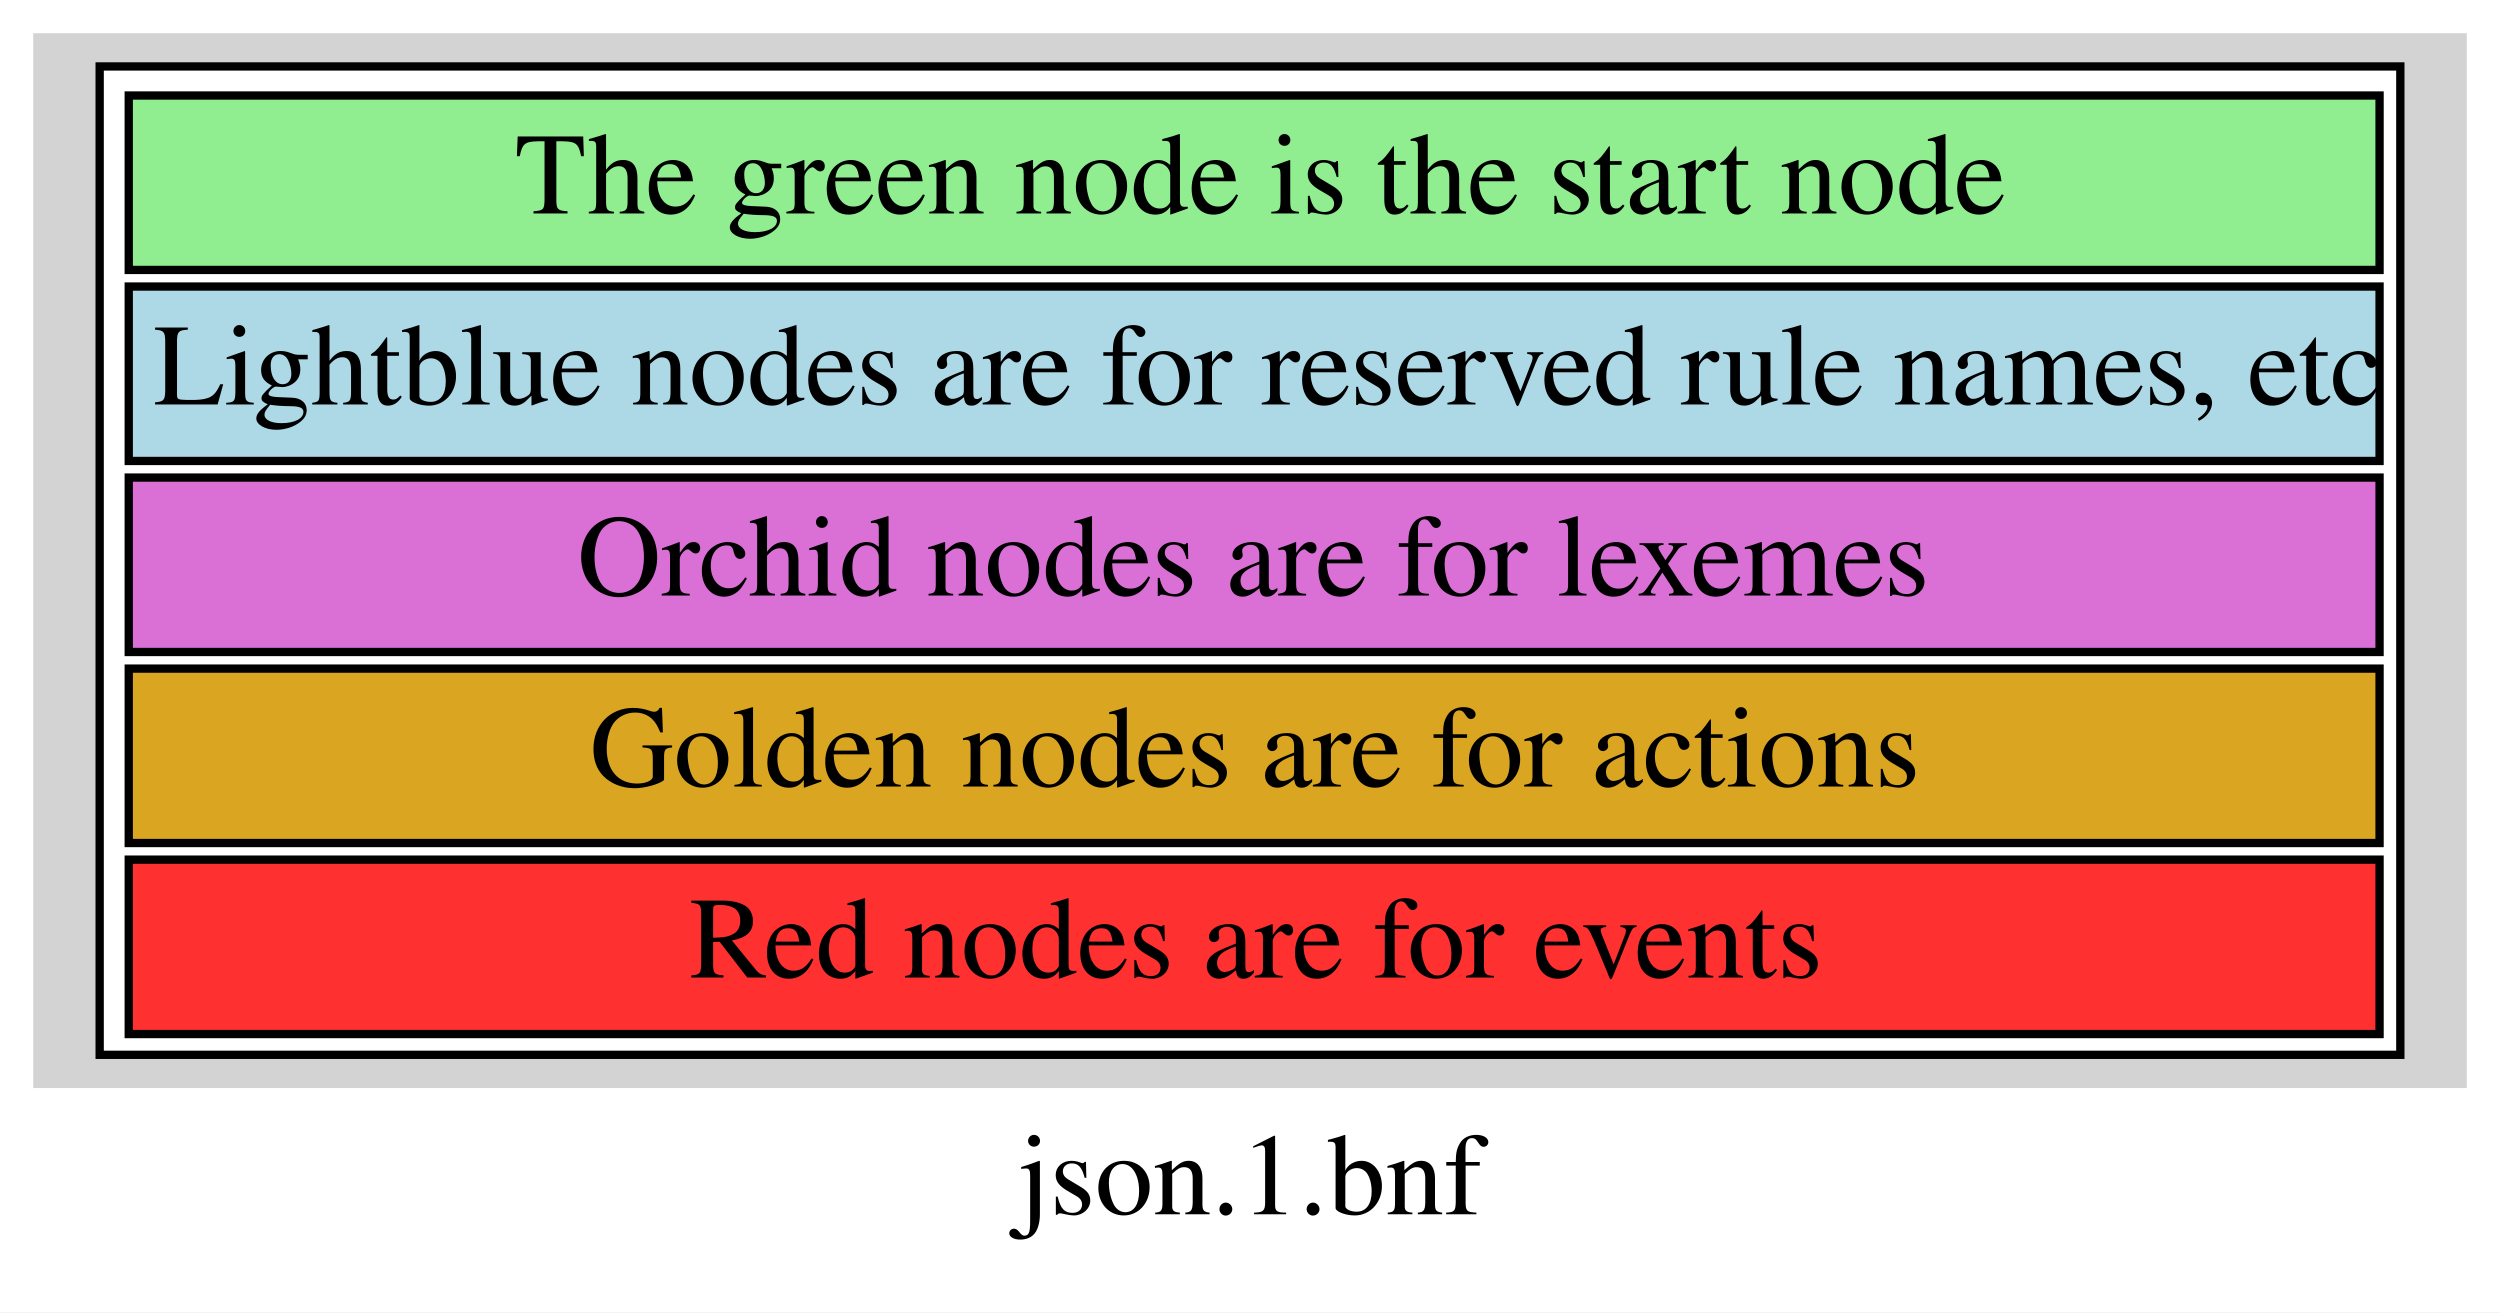
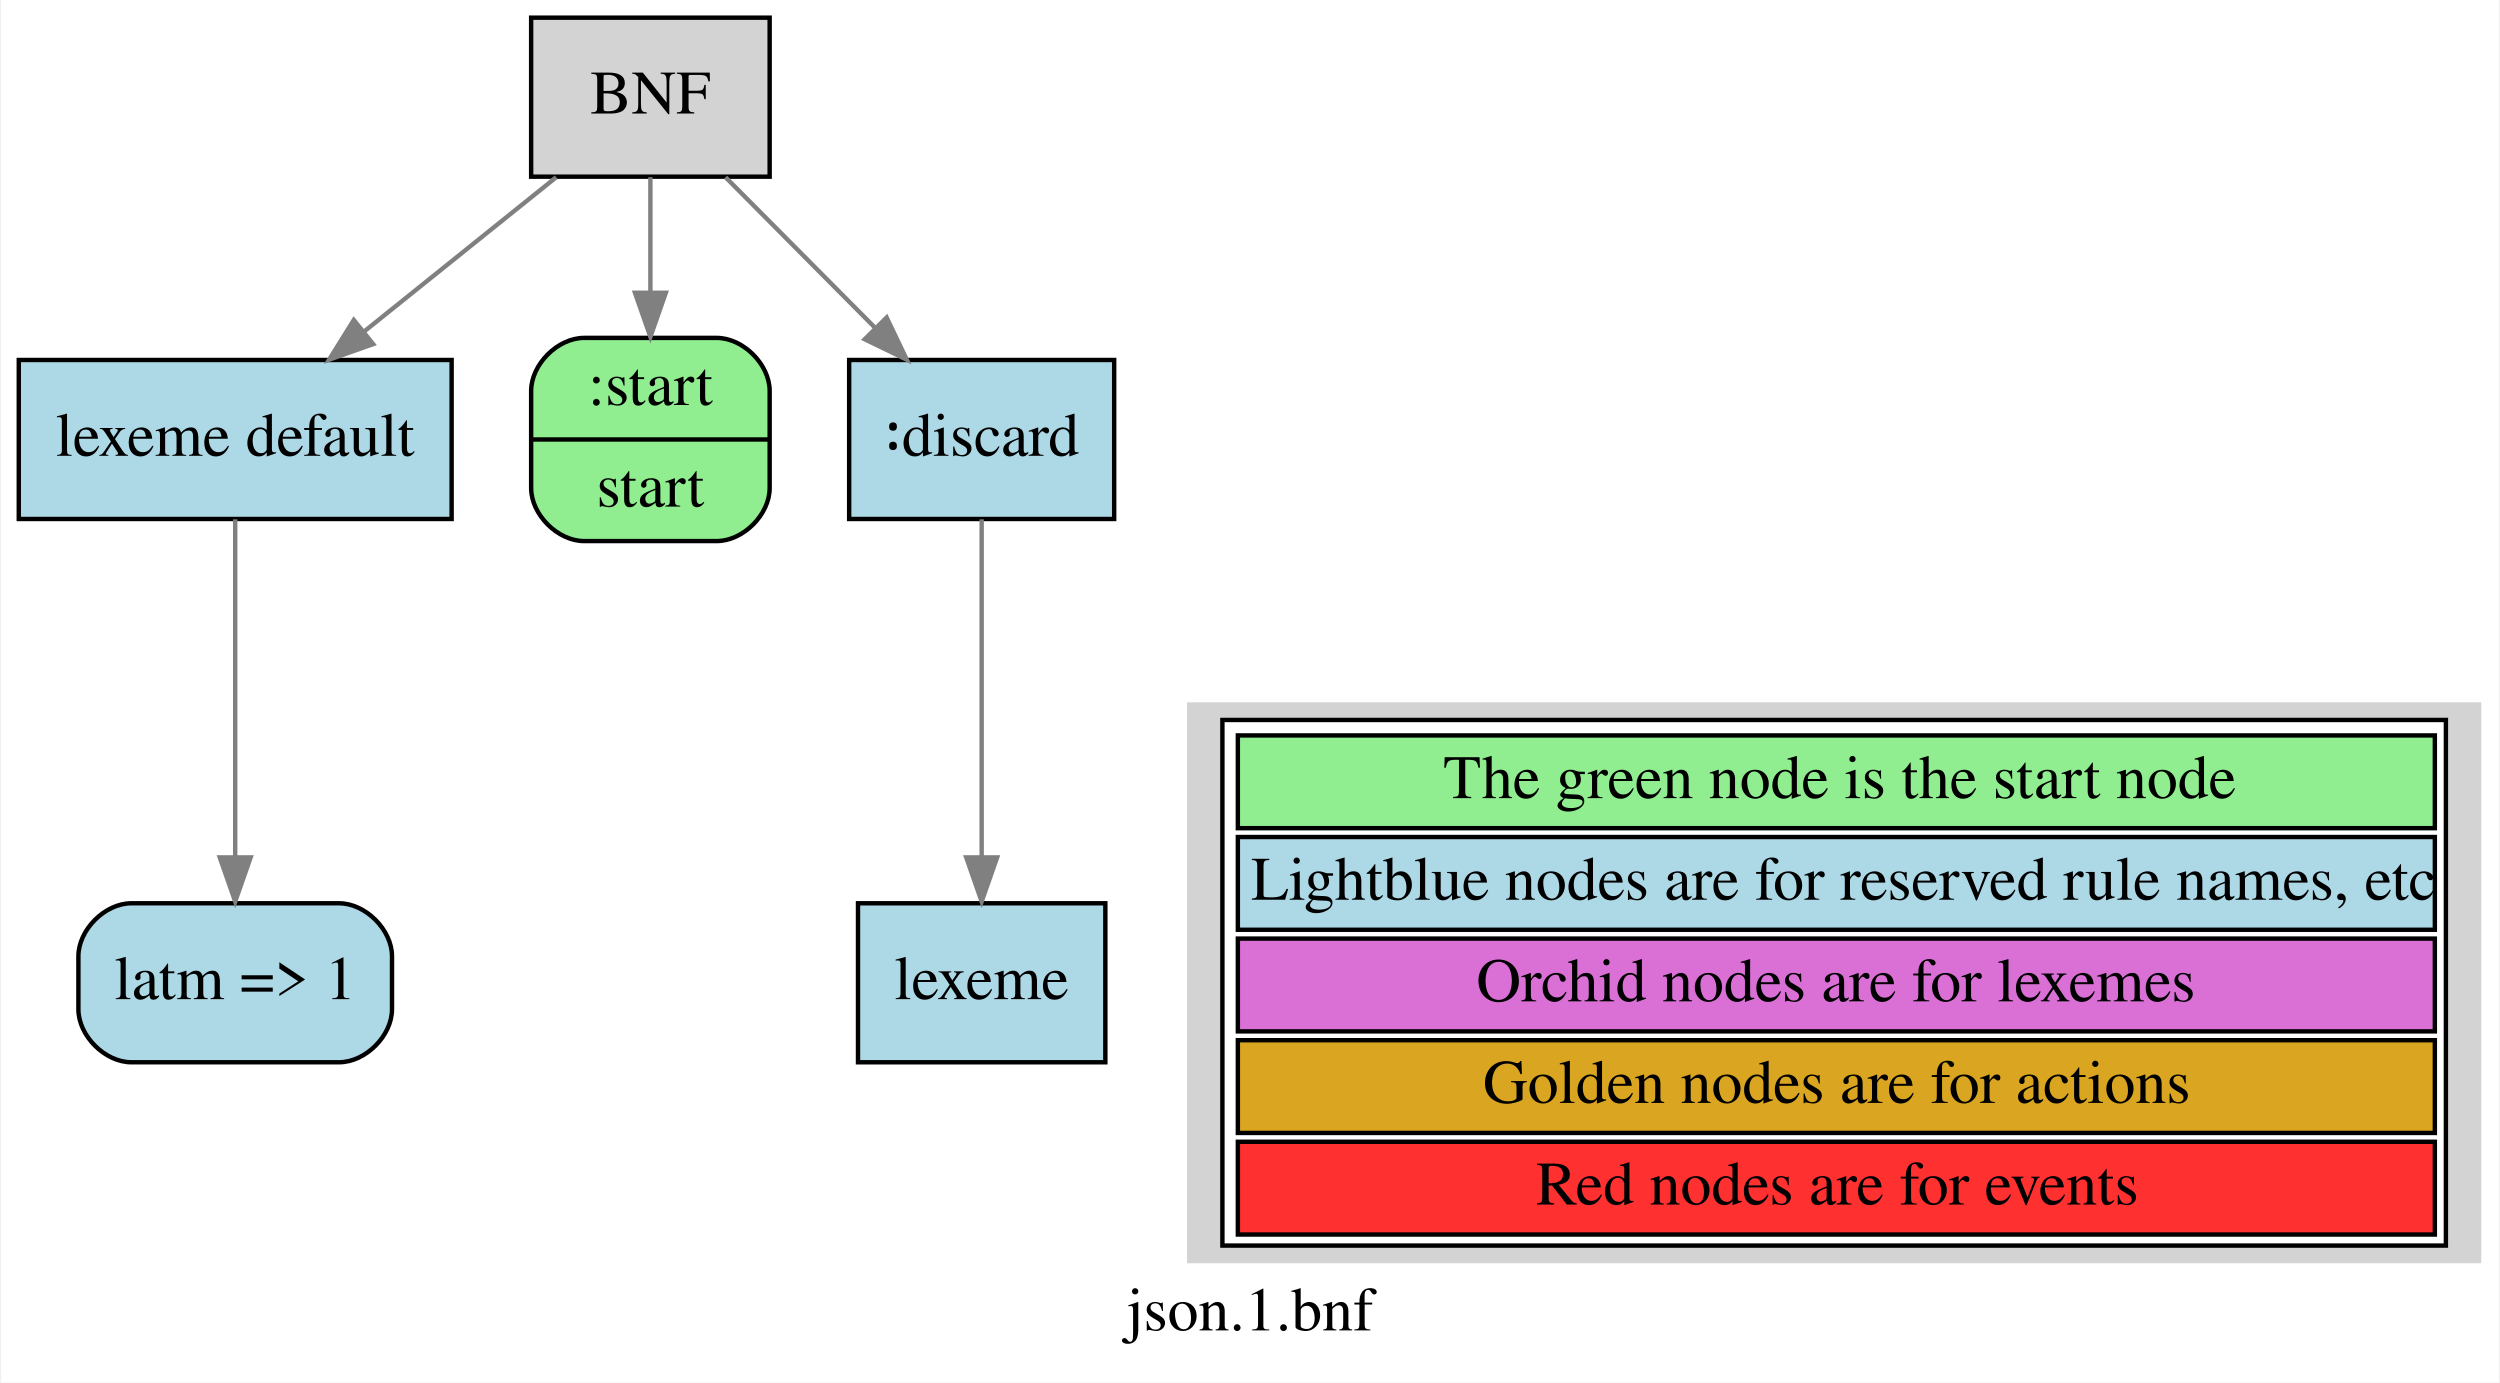
- <svg xmlns="http://www.w3.org/2000/svg" width="301pt" height="158pt" viewBox="0.00 0.00 301.00 158.00">
-   <g id="graph0" class="graph" transform="scale(1 1) rotate(0) translate(4 154)">
-     <polygon fill="white" stroke="none" points="-4,4 -4,-154 297,-154 297,4 -4,4" />
-     <text text-anchor="middle" x="146.5" y="-7.8" font-family="Times,serif" font-size="14.00">json.1.bnf</text>
+ <svg xmlns="http://www.w3.org/2000/svg" width="566pt" height="313pt" viewBox="0.00 0.00 565.50 313.00">
+   <g id="graph0" class="graph" transform="scale(1 1) rotate(0) translate(4 309)">
+     <polygon fill="white" stroke="none" points="-4,4 -4,-309 561.5,-309 561.5,4 -4,4" />
+     <text text-anchor="middle" x="278.75" y="-7.8" font-family="Times,serif" font-size="14.00">json.1.bnf</text>
    <g id="node1" class="node">
-       <polygon fill="lightgrey" stroke="none" points="293,-150 0,-150 0,-23 293,-23 293,-150" />
-       <polygon fill="white" stroke="none" points="8,-27 8,-146 285,-146 285,-27 8,-27" />
-       <polygon fill="lightgreen" stroke="none" points="11.5,-121.5 11.5,-142.5 282.5,-142.5 282.5,-121.5 11.5,-121.5" />
-       <polygon fill="none" stroke="black" points="11.5,-121.5 11.5,-142.5 282.5,-142.5 282.5,-121.5 11.5,-121.5" />
-       <text text-anchor="start" x="58" y="-128.3" font-family="Times,serif" font-size="14.00">The green node is the start node</text>
-       <polygon fill="lightblue" stroke="none" points="11.5,-98.5 11.5,-119.5 282.5,-119.5 282.5,-98.5 11.5,-98.5" />
-       <polygon fill="none" stroke="black" points="11.5,-98.5 11.5,-119.5 282.5,-119.5 282.5,-98.5 11.5,-98.5" />
-       <text text-anchor="start" x="14.5" y="-105.3" font-family="Times,serif" font-size="14.00">Lightblue nodes are for reserved rule names, etc</text>
-       <polygon fill="orchid" stroke="none" points="11.5,-75.5 11.5,-96.5 282.5,-96.5 282.5,-75.5 11.5,-75.5" />
-       <polygon fill="none" stroke="black" points="11.5,-75.5 11.5,-96.5 282.5,-96.5 282.5,-75.5 11.5,-75.5" />
-       <text text-anchor="start" x="65.5" y="-82.3" font-family="Times,serif" font-size="14.00">Orchid nodes are for lexemes</text>
-       <polygon fill="goldenrod" stroke="none" points="11.5,-52.5 11.5,-73.5 282.5,-73.5 282.5,-52.5 11.5,-52.5" />
-       <polygon fill="none" stroke="black" points="11.5,-52.5 11.5,-73.5 282.5,-73.5 282.5,-52.5 11.5,-52.5" />
-       <text text-anchor="start" x="67" y="-59.3" font-family="Times,serif" font-size="14.00">Golden nodes are for actions</text>
-       <polygon fill="#ff3030" stroke="none" points="11.5,-29.5 11.5,-50.5 282.5,-50.5 282.5,-29.5 11.5,-29.5" />
-       <polygon fill="none" stroke="black" points="11.5,-29.5 11.5,-50.5 282.5,-50.5 282.5,-29.5 11.5,-29.5" />
-       <text text-anchor="start" x="79" y="-36.3" font-family="Times,serif" font-size="14.00">Red nodes are for events</text>
-       <polygon fill="none" stroke="black" points="8,-27 8,-146 285,-146 285,-27 8,-27" />
+       <polygon fill="lightblue" stroke="black" points="98,-227.5 7.10543e-15,-227.5 7.10543e-15,-191.5 98,-191.5 98,-227.5" />
+       <text text-anchor="middle" x="49" y="-205.8" font-family="Times,serif" font-size="14.00">lexeme default</text>
+     </g>
+     <g id="node3" class="node">
+       <path fill="lightblue" stroke="black" d="M25.5,-68.5C25.5,-68.5 72.5,-68.5 72.5,-68.5 78.5,-68.5 84.5,-74.5 84.5,-80.5 84.5,-80.5 84.5,-92.5 84.5,-92.5 84.5,-98.5 78.5,-104.5 72.5,-104.5 72.5,-104.5 25.5,-104.5 25.5,-104.5 19.5,-104.5 13.5,-98.5 13.5,-92.5 13.5,-92.5 13.5,-80.5 13.5,-80.5 13.5,-74.5 19.5,-68.5 25.5,-68.5" />
+       <text text-anchor="middle" x="49" y="-82.8" font-family="Times,serif" font-size="14.00">latm =&gt; 1</text>
+     </g>
+     <g id="edge2" class="edge">
+       <path fill="none" stroke="grey" d="M49,-191.42C49,-171.535 49,-138.423 49,-114.923" />
+       <polygon fill="grey" stroke="grey" points="52.5,-114.885 49,-104.885 45.5,-114.885 52.5,-114.885" />
+     </g>
+     <g id="node2" class="node">
+       <polygon fill="lightgrey" stroke="black" points="170,-305 116,-305 116,-269 170,-269 170,-305" />
+       <text text-anchor="middle" x="143" y="-283.3" font-family="Times,serif" font-size="14.00">BNF</text>
+     </g>
+     <g id="edge1" class="edge">
+       <path fill="none" stroke="grey" d="M121.67,-268.868C108.81,-258.539 92.252,-245.24 78.19,-233.945" />
+       <polygon fill="grey" stroke="grey" points="80.234,-231.098 70.246,-227.564 75.85,-236.555 80.234,-231.098" />
+     </g>
+     <g id="node4" class="node">
+       <path fill="lightgreen" stroke="black" d="M128,-186.5C128,-186.5 158,-186.5 158,-186.5 164,-186.5 170,-192.5 170,-198.5 170,-198.5 170,-220.5 170,-220.5 170,-226.5 164,-232.5 158,-232.5 158,-232.5 128,-232.5 128,-232.5 122,-232.5 116,-226.5 116,-220.5 116,-220.5 116,-198.5 116,-198.5 116,-192.5 122,-186.5 128,-186.5" />
+       <text text-anchor="middle" x="143" y="-217.3" font-family="Times,serif" font-size="14.00">:start</text>
+       <polyline fill="none" stroke="black" points="116,-209.5 170,-209.5 " />
+       <text text-anchor="middle" x="143" y="-194.3" font-family="Times,serif" font-size="14.00">start</text>
+     </g>
+     <g id="edge3" class="edge">
+       <path fill="none" stroke="grey" d="M143,-268.868C143,-261.175 143,-251.835 143,-242.902" />
+       <polygon fill="grey" stroke="grey" points="146.5,-242.727 143,-232.727 139.5,-242.727 146.5,-242.727" />
+     </g>
+     <g id="node5" class="node">
+       <polygon fill="lightblue" stroke="black" points="248,-227.5 188,-227.5 188,-191.5 248,-191.5 248,-227.5" />
+       <text text-anchor="middle" x="218" y="-205.8" font-family="Times,serif" font-size="14.00">꞉discard</text>
+     </g>
+     <g id="edge4" class="edge">
+       <path fill="none" stroke="grey" d="M160.019,-268.868C169.991,-258.829 182.752,-245.983 193.762,-234.9" />
+       <polygon fill="grey" stroke="grey" points="196.484,-237.126 201.049,-227.564 191.518,-232.192 196.484,-237.126" />
+     </g>
+     <g id="node6" class="node">
+       <polygon fill="lightblue" stroke="black" points="246,-104.5 190,-104.5 190,-68.5 246,-68.5 246,-104.5" />
+       <text text-anchor="middle" x="218" y="-82.8" font-family="Times,serif" font-size="14.00">lexeme</text>
+     </g>
+     <g id="edge5" class="edge">
+       <path fill="none" stroke="grey" d="M218,-191.42C218,-171.535 218,-138.423 218,-114.923" />
+       <polygon fill="grey" stroke="grey" points="221.5,-114.885 218,-104.885 214.5,-114.885 221.5,-114.885" />
+     </g>
+     <g id="node7" class="node">
+       <polygon fill="lightgrey" stroke="none" points="557.5,-150 264.5,-150 264.5,-23 557.5,-23 557.5,-150" />
+       <polygon fill="white" stroke="none" points="272.5,-27 272.5,-146 549.5,-146 549.5,-27 272.5,-27" />
+       <polygon fill="lightgreen" stroke="none" points="276,-121.5 276,-142.5 547,-142.5 547,-121.5 276,-121.5" />
+       <polygon fill="none" stroke="black" points="276,-121.5 276,-142.5 547,-142.5 547,-121.5 276,-121.5" />
+       <text text-anchor="start" x="322.5" y="-128.3" font-family="Times,serif" font-size="14.00">The green node is the start node</text>
+       <polygon fill="lightblue" stroke="none" points="276,-98.5 276,-119.5 547,-119.5 547,-98.5 276,-98.5" />
+       <polygon fill="none" stroke="black" points="276,-98.5 276,-119.5 547,-119.5 547,-98.5 276,-98.5" />
+       <text text-anchor="start" x="279" y="-105.3" font-family="Times,serif" font-size="14.00">Lightblue nodes are for reserved rule names, etc</text>
+       <polygon fill="orchid" stroke="none" points="276,-75.5 276,-96.5 547,-96.5 547,-75.5 276,-75.5" />
+       <polygon fill="none" stroke="black" points="276,-75.5 276,-96.5 547,-96.5 547,-75.5 276,-75.5" />
+       <text text-anchor="start" x="330" y="-82.3" font-family="Times,serif" font-size="14.00">Orchid nodes are for lexemes</text>
+       <polygon fill="goldenrod" stroke="none" points="276,-52.5 276,-73.5 547,-73.5 547,-52.5 276,-52.5" />
+       <polygon fill="none" stroke="black" points="276,-52.5 276,-73.5 547,-73.5 547,-52.5 276,-52.5" />
+       <text text-anchor="start" x="331.5" y="-59.3" font-family="Times,serif" font-size="14.00">Golden nodes are for actions</text>
+       <polygon fill="#ff3030" stroke="none" points="276,-29.5 276,-50.5 547,-50.5 547,-29.5 276,-29.5" />
+       <polygon fill="none" stroke="black" points="276,-29.5 276,-50.5 547,-50.5 547,-29.5 276,-29.5" />
+       <text text-anchor="start" x="343.5" y="-36.3" font-family="Times,serif" font-size="14.00">Red nodes are for events</text>
+       <polygon fill="none" stroke="black" points="272.5,-27 272.5,-146 549.5,-146 549.5,-27 272.5,-27" />
    </g>
  </g>
</svg>
